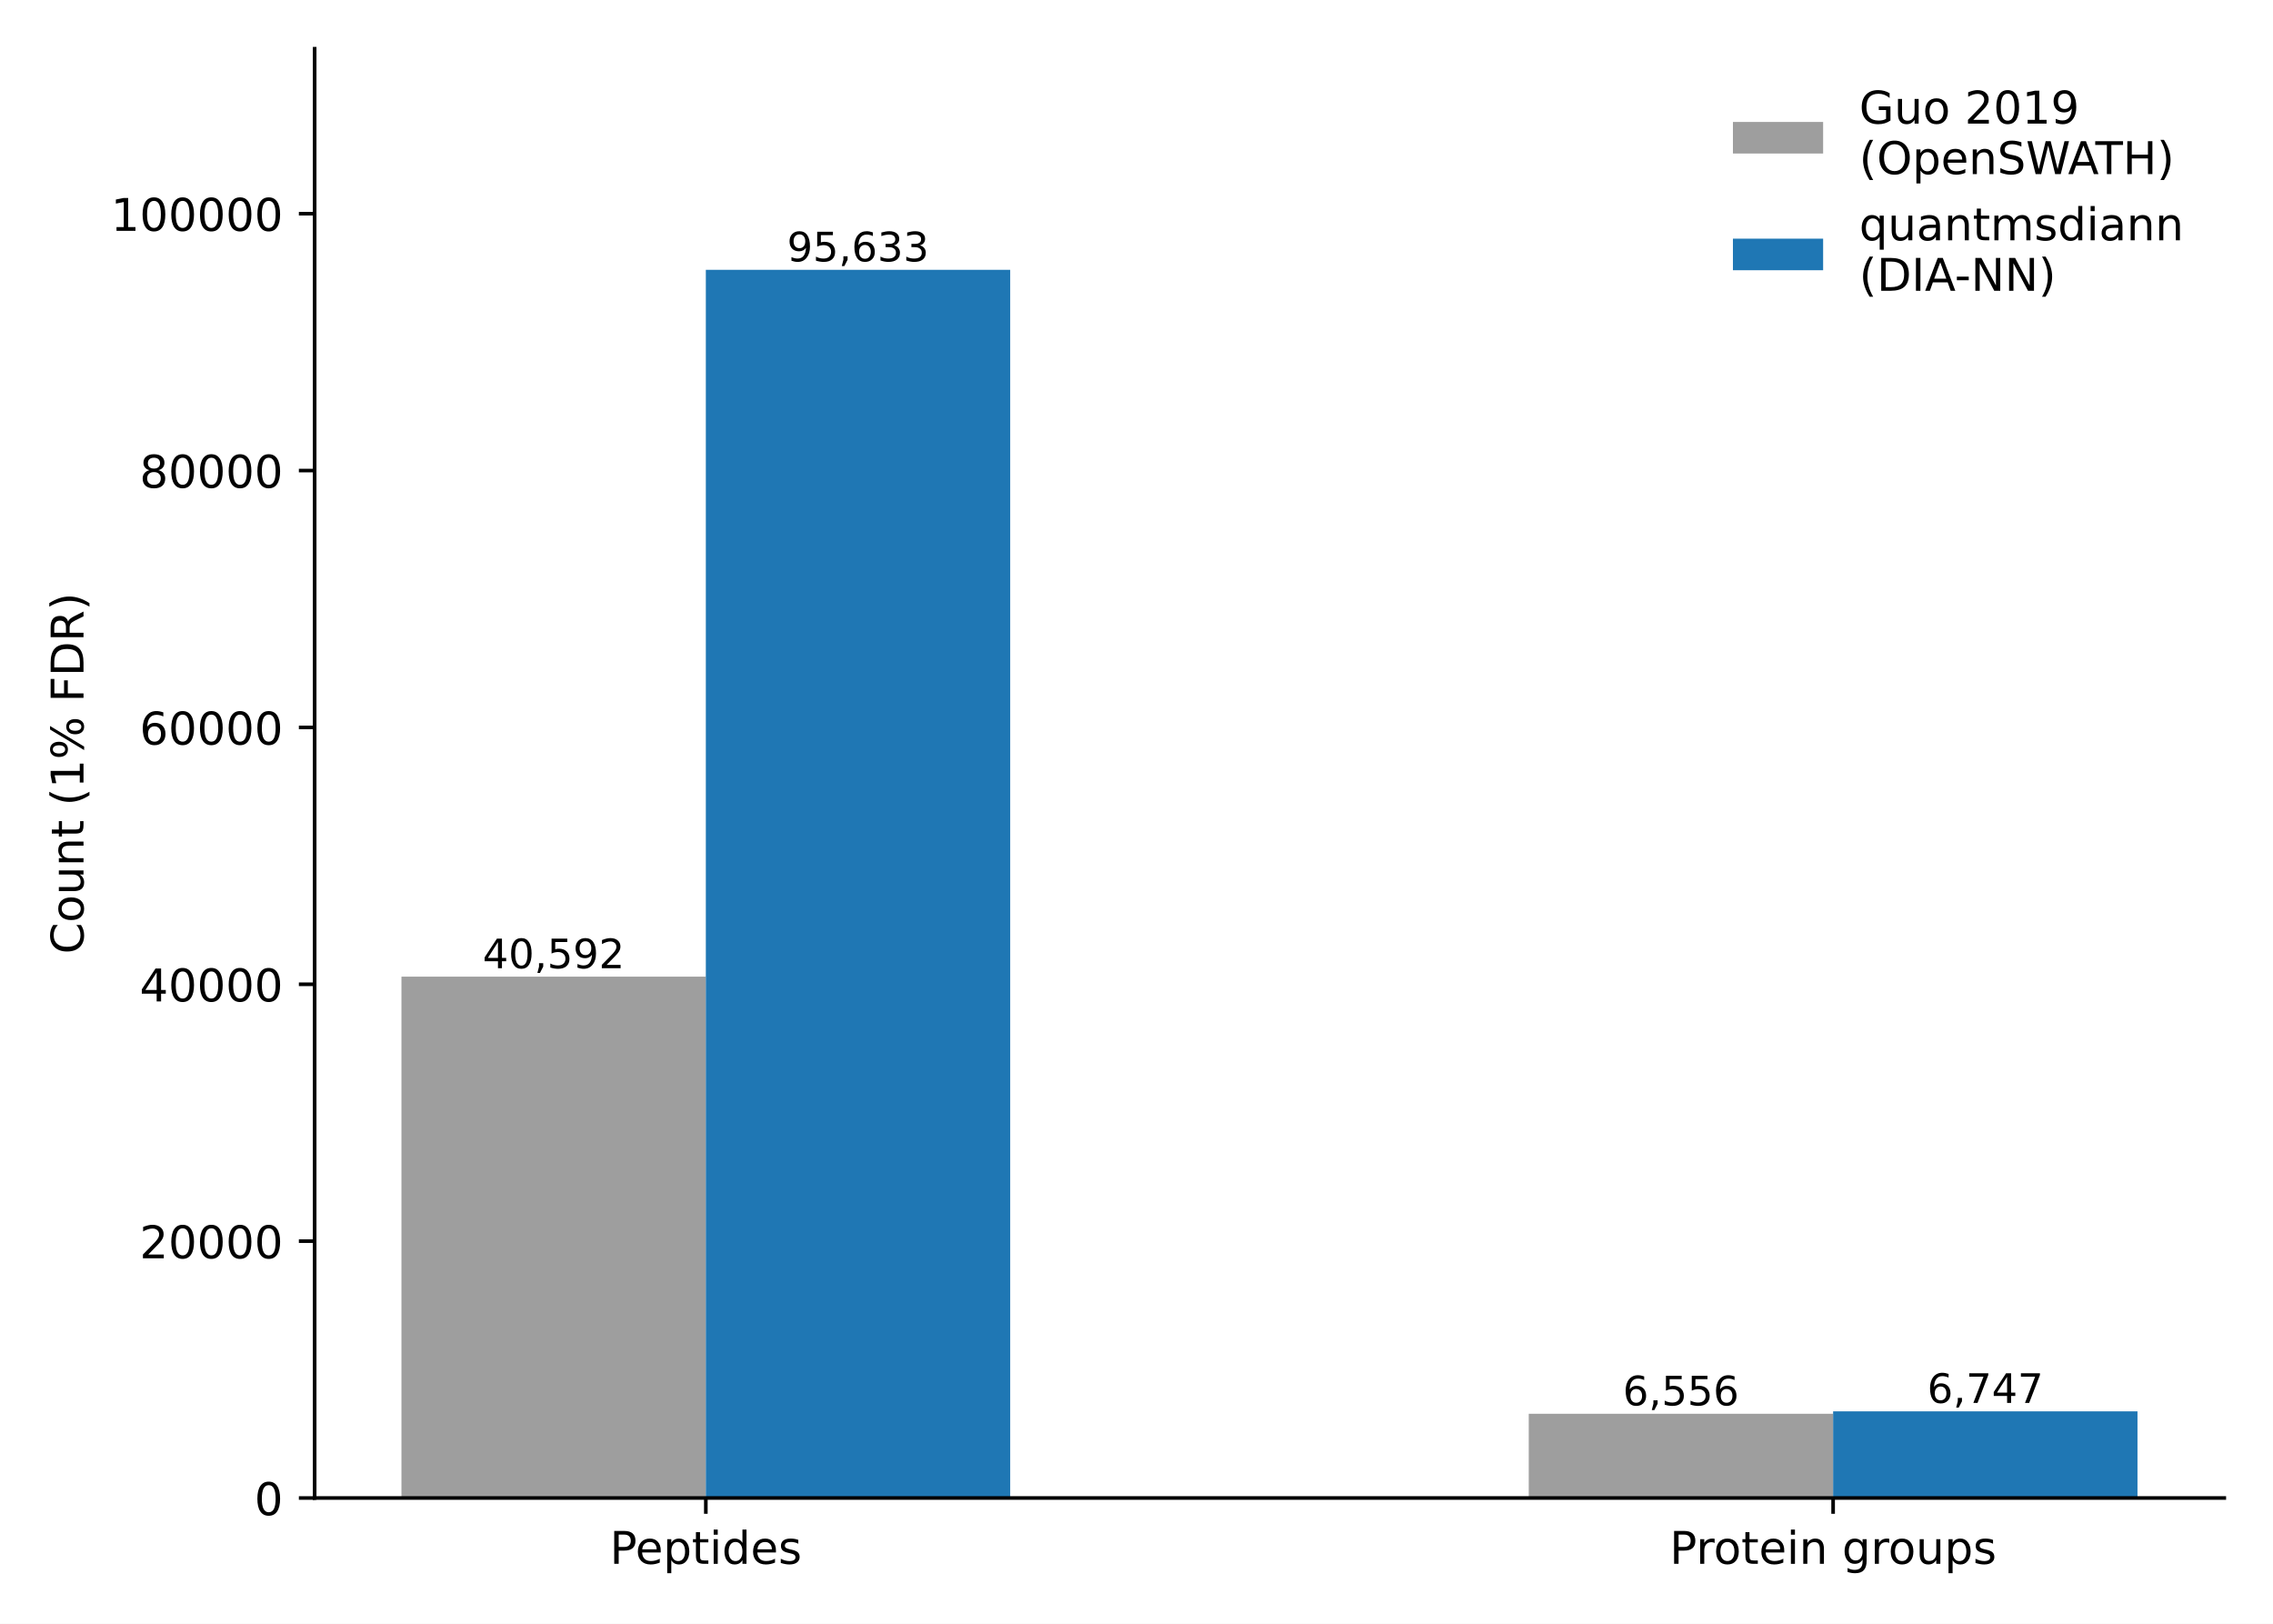
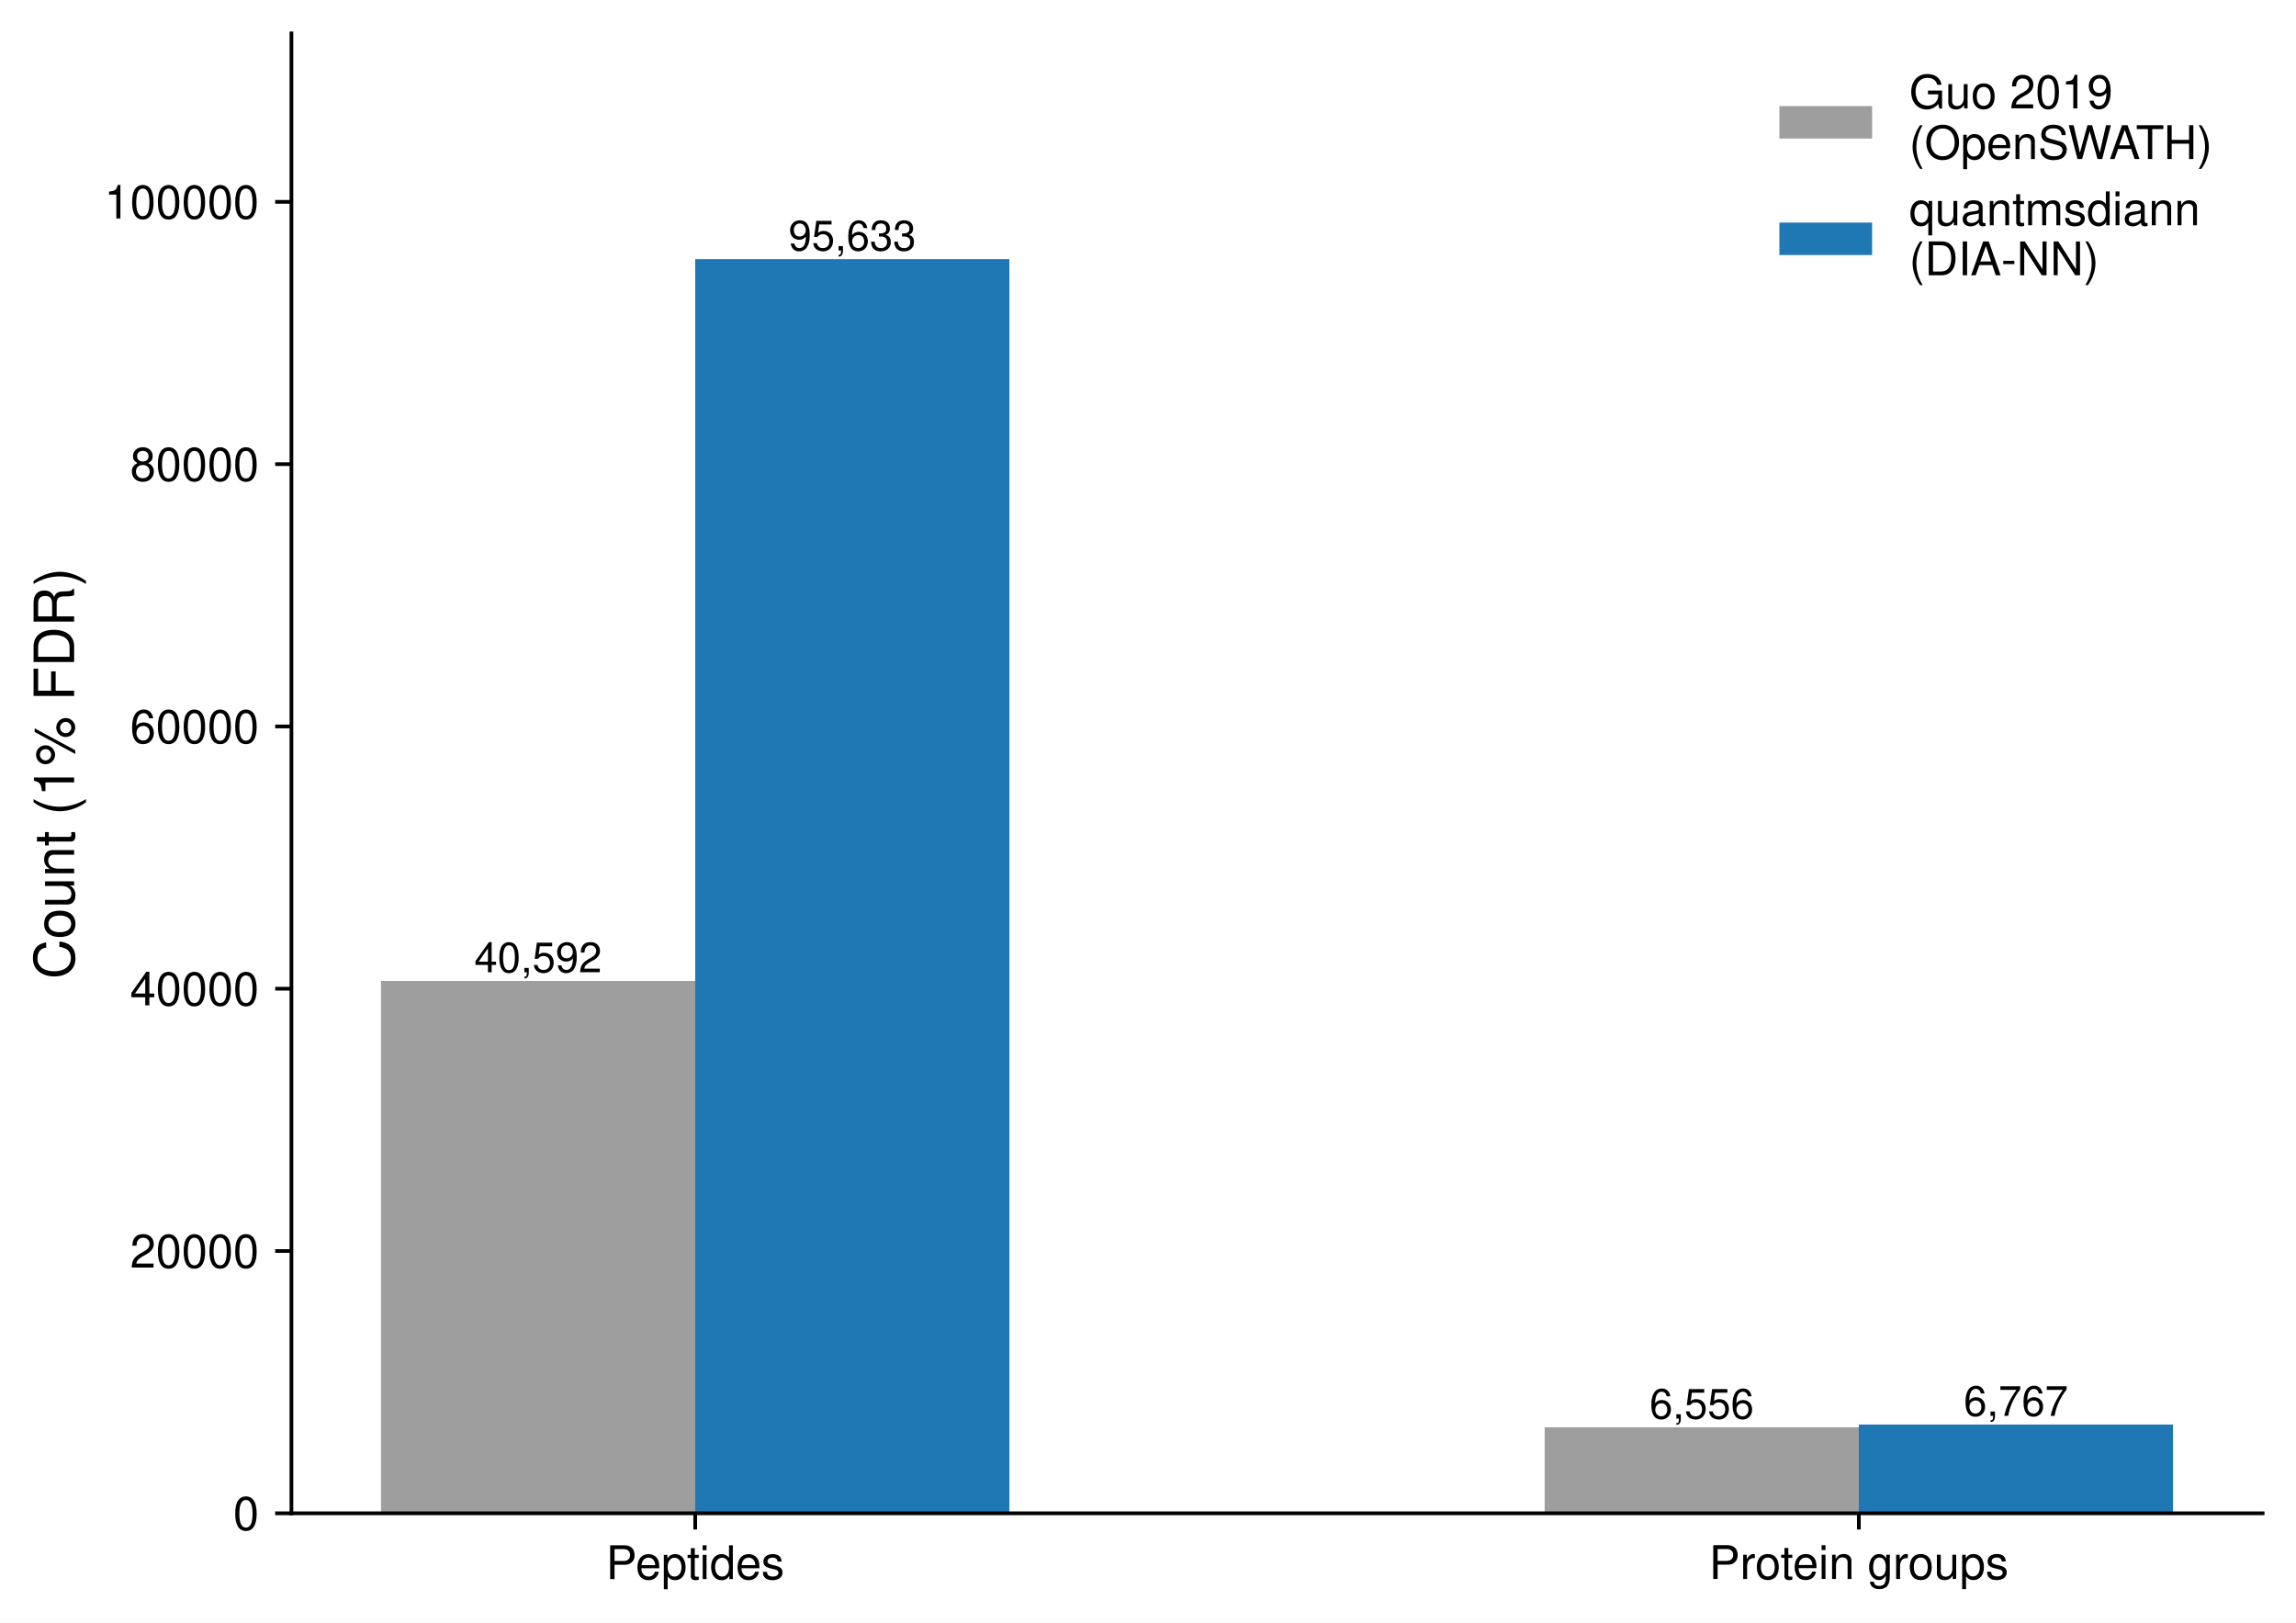
- <svg xmlns="http://www.w3.org/2000/svg" xmlns:xlink="http://www.w3.org/1999/xlink" width="504pt" height="360pt" viewBox="0 0 504 360" version="1.1">
+ <svg xmlns="http://www.w3.org/2000/svg" xmlns:xlink="http://www.w3.org/1999/xlink" width="495.219pt" height="349.946pt" viewBox="0 0 495.219 349.946" version="1.1">
  <defs>
    <style type="text/css">*{stroke-linejoin: round; stroke-linecap: butt}</style>
  </defs>
  <g id="figure_1">
    <g id="patch_1">
-       <path d="M 0 360  L 504 360  L 504 0  L 0 0  z " style="fill: #ffffff" />
+       <path d="M 0 349.946  L 495.219 349.946  L 495.219 0  L 0 0  z " style="fill: #ffffff" />
    </g>
    <g id="axes_1">
      <g id="patch_2">
-         <path d="M 69.77 332.12  L 493.2 332.12  L 493.2 10.8  L 69.77 10.8  z " style="fill: #ffffff" />
+         <path d="M 62.857 326.36  L 488.019 326.36  L 488.019 7.2  L 62.857 7.2  z " style="fill: #ffffff" />
      </g>
      <g id="patch_3">
-         <path d="M 89.017 332.12  L 156.506 332.12  L 156.506 216.538  L 89.017 216.538  z " clip-path="url(#p6dcc4aebe8)" style="fill: #9e9e9e" />
+         <path d="M 82.182 326.36  L 149.947 326.36  L 149.947 211.555  L 82.182 211.555  z " clip-path="url(#p13d4c2158e)" style="fill: #9e9e9e" />
      </g>
      <g id="patch_4">
-         <path d="M 338.975 332.12  L 406.464 332.12  L 406.464 313.452  L 338.975 313.452  z " clip-path="url(#p6dcc4aebe8)" style="fill: #9e9e9e" />
+         <path d="M 333.164 326.36  L 400.929 326.36  L 400.929 307.818  L 333.164 307.818  z " clip-path="url(#p13d4c2158e)" style="fill: #9e9e9e" />
      </g>
      <g id="patch_5">
-         <path d="M 156.506 332.12  L 223.995 332.12  L 223.995 59.815  L 156.506 59.815  z " clip-path="url(#p6dcc4aebe8)" style="fill: #1f77b4" />
+         <path d="M 149.947 326.36  L 217.712 326.36  L 217.712 55.885  L 149.947 55.885  z " clip-path="url(#p13d4c2158e)" style="fill: #1f77b4" />
      </g>
      <g id="patch_6">
-         <path d="M 406.464 332.12  L 473.953 332.12  L 473.953 312.909  L 406.464 312.909  z " clip-path="url(#p6dcc4aebe8)" style="fill: #1f77b4" />
+         <path d="M 400.929 326.36  L 468.694 326.36  L 468.694 307.221  L 400.929 307.221  z " clip-path="url(#p13d4c2158e)" style="fill: #1f77b4" />
      </g>
      <g id="matplotlib.axis_1">
        <g id="xtick_1">
          <g id="line2d_1">
            <defs>
-               <path id="m7dbf2348de" d="M 0 0  L 0 3.5  " style="stroke: #000000; stroke-width: 0.8" />
+               <path id="m3f90a57fc1" d="M 0 0  L 0 3.5  " style="stroke: #000000; stroke-width: 0.8" />
            </defs>
            <g>
-               <use xlink:href="#m7dbf2348de" x="156.506" y="332.12" style="stroke: #000000; stroke-width: 0.8" />
+               <use xlink:href="#m3f90a57fc1" x="149.947" y="326.36" style="stroke: #000000; stroke-width: 0.8" />
            </g>
          </g>
          <g id="text_1">
-             <g transform="translate(135.2166 346.7184) scale(0.1 -0.1)">
-               <defs>
-                 <path id="DejaVuSans-50" d="M 1259 4147  L 1259 2394  L 2053 2394  Q 2494 2394 2734 2622  Q 2975 2850 2975 3272  Q 2975 3691 2734 3919  Q 2494 4147 2053 4147  L 1259 4147  z M 628 4666  L 2053 4666  Q 2838 4666 3239 4311  Q 3641 3956 3641 3272  Q 3641 2581 3239 2228  Q 2838 1875 2053 1875  L 1259 1875  L 1259 0  L 628 0  L 628 4666  z " transform="scale(0.015625)" />
-                 <path id="DejaVuSans-65" d="M 3597 1894  L 3597 1613  L 953 1613  Q 991 1019 1311 708  Q 1631 397 2203 397  Q 2534 397 2845 478  Q 3156 559 3463 722  L 3463 178  Q 3153 47 2828 -22  Q 2503 -91 2169 -91  Q 1331 -91 842 396  Q 353 884 353 1716  Q 353 2575 817 3079  Q 1281 3584 2069 3584  Q 2775 3584 3186 3129  Q 3597 2675 3597 1894  z M 3022 2063  Q 3016 2534 2758 2815  Q 2500 3097 2075 3097  Q 1594 3097 1305 2825  Q 1016 2553 972 2059  L 3022 2063  z " transform="scale(0.015625)" />
-                 <path id="DejaVuSans-70" d="M 1159 525  L 1159 -1331  L 581 -1331  L 581 3500  L 1159 3500  L 1159 2969  Q 1341 3281 1617 3432  Q 1894 3584 2278 3584  Q 2916 3584 3314 3078  Q 3713 2572 3713 1747  Q 3713 922 3314 415  Q 2916 -91 2278 -91  Q 1894 -91 1617 61  Q 1341 213 1159 525  z M 3116 1747  Q 3116 2381 2855 2742  Q 2594 3103 2138 3103  Q 1681 3103 1420 2742  Q 1159 2381 1159 1747  Q 1159 1113 1420 752  Q 1681 391 2138 391  Q 2594 391 2855 752  Q 3116 1113 3116 1747  z " transform="scale(0.015625)" />
-                 <path id="DejaVuSans-74" d="M 1172 4494  L 1172 3500  L 2356 3500  L 2356 3053  L 1172 3053  L 1172 1153  Q 1172 725 1289 603  Q 1406 481 1766 481  L 2356 481  L 2356 0  L 1766 0  Q 1100 0 847 248  Q 594 497 594 1153  L 594 3053  L 172 3053  L 172 3500  L 594 3500  L 594 4494  L 1172 4494  z " transform="scale(0.015625)" />
-                 <path id="DejaVuSans-69" d="M 603 3500  L 1178 3500  L 1178 0  L 603 0  L 603 3500  z M 603 4863  L 1178 4863  L 1178 4134  L 603 4134  L 603 4863  z " transform="scale(0.015625)" />
-                 <path id="DejaVuSans-64" d="M 2906 2969  L 2906 4863  L 3481 4863  L 3481 0  L 2906 0  L 2906 525  Q 2725 213 2448 61  Q 2172 -91 1784 -91  Q 1150 -91 751 415  Q 353 922 353 1747  Q 353 2572 751 3078  Q 1150 3584 1784 3584  Q 2172 3584 2448 3432  Q 2725 3281 2906 2969  z M 947 1747  Q 947 1113 1208 752  Q 1469 391 1925 391  Q 2381 391 2643 752  Q 2906 1113 2906 1747  Q 2906 2381 2643 2742  Q 2381 3103 1925 3103  Q 1469 3103 1208 2742  Q 947 2381 947 1747  z " transform="scale(0.015625)" />
-                 <path id="DejaVuSans-73" d="M 2834 3397  L 2834 2853  Q 2591 2978 2328 3040  Q 2066 3103 1784 3103  Q 1356 3103 1142 2972  Q 928 2841 928 2578  Q 928 2378 1081 2264  Q 1234 2150 1697 2047  L 1894 2003  Q 2506 1872 2764 1633  Q 3022 1394 3022 966  Q 3022 478 2636 193  Q 2250 -91 1575 -91  Q 1294 -91 989 -36  Q 684 19 347 128  L 347 722  Q 666 556 975 473  Q 1284 391 1588 391  Q 1994 391 2212 530  Q 2431 669 2431 922  Q 2431 1156 2273 1281  Q 2116 1406 1581 1522  L 1381 1569  Q 847 1681 609 1914  Q 372 2147 372 2553  Q 372 3047 722 3315  Q 1072 3584 1716 3584  Q 2034 3584 2315 3537  Q 2597 3491 2834 3397  z " transform="scale(0.015625)" />
-               </defs>
-               <use xlink:href="#DejaVuSans-50" />
-               <use xlink:href="#DejaVuSans-65" transform="translate(56.67773 0)" />
-               <use xlink:href="#DejaVuSans-70" transform="translate(118.2012 0)" />
-               <use xlink:href="#DejaVuSans-74" transform="translate(181.6777 0)" />
-               <use xlink:href="#DejaVuSans-69" transform="translate(220.8867 0)" />
-               <use xlink:href="#DejaVuSans-64" transform="translate(248.6699 0)" />
-               <use xlink:href="#DejaVuSans-65" transform="translate(312.1465 0)" />
-               <use xlink:href="#DejaVuSans-73" transform="translate(373.6699 0)" />
-             </g>
+             <text style="font-size: 10px; font-family: 'Helvetica', 'Arial', 'DejaVu Sans', sans-serif; text-anchor: middle" x="149.947" y="340.557" transform="rotate(-0 149.9474 340.5569)">Peptides</text>
          </g>
        </g>
        <g id="xtick_2">
          <g id="line2d_2">
            <g>
-               <use xlink:href="#m7dbf2348de" x="406.464" y="332.12" style="stroke: #000000; stroke-width: 0.8" />
+               <use xlink:href="#m3f90a57fc1" x="400.929" y="326.36" style="stroke: #000000; stroke-width: 0.8" />
            </g>
          </g>
          <g id="text_2">
-             <g transform="translate(370.2268 346.7184) scale(0.1 -0.1)">
-               <defs>
-                 <path id="DejaVuSans-72" d="M 2631 2963  Q 2534 3019 2420 3045  Q 2306 3072 2169 3072  Q 1681 3072 1420 2755  Q 1159 2438 1159 1844  L 1159 0  L 581 0  L 581 3500  L 1159 3500  L 1159 2956  Q 1341 3275 1631 3429  Q 1922 3584 2338 3584  Q 2397 3584 2469 3576  Q 2541 3569 2628 3553  L 2631 2963  z " transform="scale(0.015625)" />
-                 <path id="DejaVuSans-6f" d="M 1959 3097  Q 1497 3097 1228 2736  Q 959 2375 959 1747  Q 959 1119 1226 758  Q 1494 397 1959 397  Q 2419 397 2687 759  Q 2956 1122 2956 1747  Q 2956 2369 2687 2733  Q 2419 3097 1959 3097  z M 1959 3584  Q 2709 3584 3137 3096  Q 3566 2609 3566 1747  Q 3566 888 3137 398  Q 2709 -91 1959 -91  Q 1206 -91 779 398  Q 353 888 353 1747  Q 353 2609 779 3096  Q 1206 3584 1959 3584  z " transform="scale(0.015625)" />
-                 <path id="DejaVuSans-6e" d="M 3513 2113  L 3513 0  L 2938 0  L 2938 2094  Q 2938 2591 2744 2837  Q 2550 3084 2163 3084  Q 1697 3084 1428 2787  Q 1159 2491 1159 1978  L 1159 0  L 581 0  L 581 3500  L 1159 3500  L 1159 2956  Q 1366 3272 1645 3428  Q 1925 3584 2291 3584  Q 2894 3584 3203 3211  Q 3513 2838 3513 2113  z " transform="scale(0.015625)" />
-                 <path id="DejaVuSans-20" transform="scale(0.015625)" />
-                 <path id="DejaVuSans-67" d="M 2906 1791  Q 2906 2416 2648 2759  Q 2391 3103 1925 3103  Q 1463 3103 1205 2759  Q 947 2416 947 1791  Q 947 1169 1205 825  Q 1463 481 1925 481  Q 2391 481 2648 825  Q 2906 1169 2906 1791  z M 3481 434  Q 3481 -459 3084 -895  Q 2688 -1331 1869 -1331  Q 1566 -1331 1297 -1286  Q 1028 -1241 775 -1147  L 775 -588  Q 1028 -725 1275 -790  Q 1522 -856 1778 -856  Q 2344 -856 2625 -561  Q 2906 -266 2906 331  L 2906 616  Q 2728 306 2450 153  Q 2172 0 1784 0  Q 1141 0 747 490  Q 353 981 353 1791  Q 353 2603 747 3093  Q 1141 3584 1784 3584  Q 2172 3584 2450 3431  Q 2728 3278 2906 2969  L 2906 3500  L 3481 3500  L 3481 434  z " transform="scale(0.015625)" />
-                 <path id="DejaVuSans-75" d="M 544 1381  L 544 3500  L 1119 3500  L 1119 1403  Q 1119 906 1312 657  Q 1506 409 1894 409  Q 2359 409 2629 706  Q 2900 1003 2900 1516  L 2900 3500  L 3475 3500  L 3475 0  L 2900 0  L 2900 538  Q 2691 219 2414 64  Q 2138 -91 1772 -91  Q 1169 -91 856 284  Q 544 659 544 1381  z M 1991 3584  L 1991 3584  z " transform="scale(0.015625)" />
-               </defs>
-               <use xlink:href="#DejaVuSans-50" />
-               <use xlink:href="#DejaVuSans-72" transform="translate(58.55273 0)" />
-               <use xlink:href="#DejaVuSans-6f" transform="translate(97.41602 0)" />
-               <use xlink:href="#DejaVuSans-74" transform="translate(158.5977 0)" />
-               <use xlink:href="#DejaVuSans-65" transform="translate(197.8066 0)" />
-               <use xlink:href="#DejaVuSans-69" transform="translate(259.3301 0)" />
-               <use xlink:href="#DejaVuSans-6e" transform="translate(287.1133 0)" />
-               <use xlink:href="#DejaVuSans-20" transform="translate(350.4922 0)" />
-               <use xlink:href="#DejaVuSans-67" transform="translate(382.2793 0)" />
-               <use xlink:href="#DejaVuSans-72" transform="translate(445.7559 0)" />
-               <use xlink:href="#DejaVuSans-6f" transform="translate(484.6191 0)" />
-               <use xlink:href="#DejaVuSans-75" transform="translate(545.8008 0)" />
-               <use xlink:href="#DejaVuSans-70" transform="translate(609.1797 0)" />
-               <use xlink:href="#DejaVuSans-73" transform="translate(672.6562 0)" />
-             </g>
+             <text style="font-size: 10px; font-family: 'Helvetica', 'Arial', 'DejaVu Sans', sans-serif; text-anchor: middle" x="400.929" y="340.533" transform="rotate(-0 400.9288 340.5334)">Protein groups</text>
          </g>
        </g>
      </g>
      <g id="matplotlib.axis_2">
        <g id="ytick_1">
          <g id="line2d_3">
            <defs>
-               <path id="md0c281f007" d="M 0 0  L -3.5 0  " style="stroke: #000000; stroke-width: 0.8" />
+               <path id="m7121f9b0be" d="M 0 0  L -3.5 0  " style="stroke: #000000; stroke-width: 0.8" />
            </defs>
            <g>
-               <use xlink:href="#md0c281f007" x="69.77" y="332.12" style="stroke: #000000; stroke-width: 0.8" />
+               <use xlink:href="#m7121f9b0be" x="62.857" y="326.36" style="stroke: #000000; stroke-width: 0.8" />
            </g>
          </g>
          <g id="text_3">
-             <g transform="translate(56.4075 335.9192) scale(0.1 -0.1)">
-               <defs>
-                 <path id="DejaVuSans-30" d="M 2034 4250  Q 1547 4250 1301 3770  Q 1056 3291 1056 2328  Q 1056 1369 1301 889  Q 1547 409 2034 409  Q 2525 409 2770 889  Q 3016 1369 3016 2328  Q 3016 3291 2770 3770  Q 2525 4250 2034 4250  z M 2034 4750  Q 2819 4750 3233 4129  Q 3647 3509 3647 2328  Q 3647 1150 3233 529  Q 2819 -91 2034 -91  Q 1250 -91 836 529  Q 422 1150 422 2328  Q 422 3509 836 4129  Q 1250 4750 2034 4750  z " transform="scale(0.015625)" />
-               </defs>
-               <use xlink:href="#DejaVuSans-30" />
-             </g>
+             <text style="font-size: 10px; font-family: 'Helvetica', 'Arial', 'DejaVu Sans', sans-serif; text-anchor: end" x="55.857" y="329.947" transform="rotate(-0 55.85688 329.9467)">0</text>
          </g>
        </g>
        <g id="ytick_2">
          <g id="line2d_4">
            <g>
-               <use xlink:href="#md0c281f007" x="69.77" y="275.172" style="stroke: #000000; stroke-width: 0.8" />
+               <use xlink:href="#m7121f9b0be" x="62.857" y="269.795" style="stroke: #000000; stroke-width: 0.8" />
            </g>
          </g>
          <g id="text_4">
-             <g transform="translate(30.9575 278.9713) scale(0.1 -0.1)">
-               <defs>
-                 <path id="DejaVuSans-32" d="M 1228 531  L 3431 531  L 3431 0  L 469 0  L 469 531  Q 828 903 1448 1529  Q 2069 2156 2228 2338  Q 2531 2678 2651 2914  Q 2772 3150 2772 3378  Q 2772 3750 2511 3984  Q 2250 4219 1831 4219  Q 1534 4219 1204 4116  Q 875 4013 500 3803  L 500 4441  Q 881 4594 1212 4672  Q 1544 4750 1819 4750  Q 2544 4750 2975 4387  Q 3406 4025 3406 3419  Q 3406 3131 3298 2873  Q 3191 2616 2906 2266  Q 2828 2175 2409 1742  Q 1991 1309 1228 531  z " transform="scale(0.015625)" />
-               </defs>
-               <use xlink:href="#DejaVuSans-32" />
-               <use xlink:href="#DejaVuSans-30" transform="translate(63.62305 0)" />
-               <use xlink:href="#DejaVuSans-30" transform="translate(127.2461 0)" />
-               <use xlink:href="#DejaVuSans-30" transform="translate(190.8691 0)" />
-               <use xlink:href="#DejaVuSans-30" transform="translate(254.4922 0)" />
-             </g>
+             <text style="font-size: 10px; font-family: 'Helvetica', 'Arial', 'DejaVu Sans', sans-serif; text-anchor: end" x="55.857" y="273.382" transform="rotate(-0 55.85688 273.3816)">20000</text>
          </g>
        </g>
        <g id="ytick_3">
          <g id="line2d_5">
            <g>
-               <use xlink:href="#md0c281f007" x="69.77" y="218.224" style="stroke: #000000; stroke-width: 0.8" />
+               <use xlink:href="#m7121f9b0be" x="62.857" y="213.23" style="stroke: #000000; stroke-width: 0.8" />
            </g>
          </g>
          <g id="text_5">
-             <g transform="translate(30.9575 222.0234) scale(0.1 -0.1)">
-               <defs>
-                 <path id="DejaVuSans-34" d="M 2419 4116  L 825 1625  L 2419 1625  L 2419 4116  z M 2253 4666  L 3047 4666  L 3047 1625  L 3713 1625  L 3713 1100  L 3047 1100  L 3047 0  L 2419 0  L 2419 1100  L 313 1100  L 313 1709  L 2253 4666  z " transform="scale(0.015625)" />
-               </defs>
-               <use xlink:href="#DejaVuSans-34" />
-               <use xlink:href="#DejaVuSans-30" transform="translate(63.62305 0)" />
-               <use xlink:href="#DejaVuSans-30" transform="translate(127.2461 0)" />
-               <use xlink:href="#DejaVuSans-30" transform="translate(190.8691 0)" />
-               <use xlink:href="#DejaVuSans-30" transform="translate(254.4922 0)" />
-             </g>
+             <text style="font-size: 10px; font-family: 'Helvetica', 'Arial', 'DejaVu Sans', sans-serif; text-anchor: end" x="55.857" y="216.816" transform="rotate(-0 55.85688 216.8165)">40000</text>
          </g>
        </g>
        <g id="ytick_4">
          <g id="line2d_6">
            <g>
-               <use xlink:href="#md0c281f007" x="69.77" y="161.276" style="stroke: #000000; stroke-width: 0.8" />
+               <use xlink:href="#m7121f9b0be" x="62.857" y="156.665" style="stroke: #000000; stroke-width: 0.8" />
            </g>
          </g>
          <g id="text_6">
-             <g transform="translate(30.9575 165.0754) scale(0.1 -0.1)">
-               <defs>
-                 <path id="DejaVuSans-36" d="M 2113 2584  Q 1688 2584 1439 2293  Q 1191 2003 1191 1497  Q 1191 994 1439 701  Q 1688 409 2113 409  Q 2538 409 2786 701  Q 3034 994 3034 1497  Q 3034 2003 2786 2293  Q 2538 2584 2113 2584  z M 3366 4563  L 3366 3988  Q 3128 4100 2886 4159  Q 2644 4219 2406 4219  Q 1781 4219 1451 3797  Q 1122 3375 1075 2522  Q 1259 2794 1537 2939  Q 1816 3084 2150 3084  Q 2853 3084 3261 2657  Q 3669 2231 3669 1497  Q 3669 778 3244 343  Q 2819 -91 2113 -91  Q 1303 -91 875 529  Q 447 1150 447 2328  Q 447 3434 972 4092  Q 1497 4750 2381 4750  Q 2619 4750 2861 4703  Q 3103 4656 3366 4563  z " transform="scale(0.015625)" />
-               </defs>
-               <use xlink:href="#DejaVuSans-36" />
-               <use xlink:href="#DejaVuSans-30" transform="translate(63.62305 0)" />
-               <use xlink:href="#DejaVuSans-30" transform="translate(127.2461 0)" />
-               <use xlink:href="#DejaVuSans-30" transform="translate(190.8691 0)" />
-               <use xlink:href="#DejaVuSans-30" transform="translate(254.4922 0)" />
-             </g>
+             <text style="font-size: 10px; font-family: 'Helvetica', 'Arial', 'DejaVu Sans', sans-serif; text-anchor: end" x="55.857" y="160.251" transform="rotate(-0 55.85688 160.2514)">60000</text>
          </g>
        </g>
        <g id="ytick_5">
          <g id="line2d_7">
            <g>
-               <use xlink:href="#md0c281f007" x="69.77" y="104.328" style="stroke: #000000; stroke-width: 0.8" />
+               <use xlink:href="#m7121f9b0be" x="62.857" y="100.1" style="stroke: #000000; stroke-width: 0.8" />
            </g>
          </g>
          <g id="text_7">
-             <g transform="translate(30.9575 108.1275) scale(0.1 -0.1)">
-               <defs>
-                 <path id="DejaVuSans-38" d="M 2034 2216  Q 1584 2216 1326 1975  Q 1069 1734 1069 1313  Q 1069 891 1326 650  Q 1584 409 2034 409  Q 2484 409 2743 651  Q 3003 894 3003 1313  Q 3003 1734 2745 1975  Q 2488 2216 2034 2216  z M 1403 2484  Q 997 2584 770 2862  Q 544 3141 544 3541  Q 544 4100 942 4425  Q 1341 4750 2034 4750  Q 2731 4750 3128 4425  Q 3525 4100 3525 3541  Q 3525 3141 3298 2862  Q 3072 2584 2669 2484  Q 3125 2378 3379 2068  Q 3634 1759 3634 1313  Q 3634 634 3220 271  Q 2806 -91 2034 -91  Q 1263 -91 848 271  Q 434 634 434 1313  Q 434 1759 690 2068  Q 947 2378 1403 2484  z M 1172 3481  Q 1172 3119 1398 2916  Q 1625 2713 2034 2713  Q 2441 2713 2670 2916  Q 2900 3119 2900 3481  Q 2900 3844 2670 4047  Q 2441 4250 2034 4250  Q 1625 4250 1398 4047  Q 1172 3844 1172 3481  z " transform="scale(0.015625)" />
-               </defs>
-               <use xlink:href="#DejaVuSans-38" />
-               <use xlink:href="#DejaVuSans-30" transform="translate(63.62305 0)" />
-               <use xlink:href="#DejaVuSans-30" transform="translate(127.2461 0)" />
-               <use xlink:href="#DejaVuSans-30" transform="translate(190.8691 0)" />
-               <use xlink:href="#DejaVuSans-30" transform="translate(254.4922 0)" />
-             </g>
+             <text style="font-size: 10px; font-family: 'Helvetica', 'Arial', 'DejaVu Sans', sans-serif; text-anchor: end" x="55.857" y="103.686" transform="rotate(-0 55.85688 103.6863)">80000</text>
          </g>
        </g>
        <g id="ytick_6">
          <g id="line2d_8">
            <g>
-               <use xlink:href="#md0c281f007" x="69.77" y="47.38" style="stroke: #000000; stroke-width: 0.8" />
+               <use xlink:href="#m7121f9b0be" x="62.857" y="43.534" style="stroke: #000000; stroke-width: 0.8" />
            </g>
          </g>
          <g id="text_8">
-             <g transform="translate(24.595 51.17955) scale(0.1 -0.1)">
-               <defs>
-                 <path id="DejaVuSans-31" d="M 794 531  L 1825 531  L 1825 4091  L 703 3866  L 703 4441  L 1819 4666  L 2450 4666  L 2450 531  L 3481 531  L 3481 0  L 794 0  L 794 531  z " transform="scale(0.015625)" />
-               </defs>
-               <use xlink:href="#DejaVuSans-31" />
-               <use xlink:href="#DejaVuSans-30" transform="translate(63.62305 0)" />
-               <use xlink:href="#DejaVuSans-30" transform="translate(127.2461 0)" />
-               <use xlink:href="#DejaVuSans-30" transform="translate(190.8691 0)" />
-               <use xlink:href="#DejaVuSans-30" transform="translate(254.4922 0)" />
-               <use xlink:href="#DejaVuSans-30" transform="translate(318.1152 0)" />
-             </g>
+             <text style="font-size: 10px; font-family: 'Helvetica', 'Arial', 'DejaVu Sans', sans-serif; text-anchor: end" x="55.857" y="47.121" transform="rotate(-0 55.85688 47.12115)">100000</text>
          </g>
        </g>
        <g id="text_9">
-           <g transform="translate(18.51531 211.5202) rotate(-90) scale(0.1 -0.1)">
-             <defs>
-               <path id="DejaVuSans-43" d="M 4122 4306  L 4122 3641  Q 3803 3938 3442 4084  Q 3081 4231 2675 4231  Q 1875 4231 1450 3742  Q 1025 3253 1025 2328  Q 1025 1406 1450 917  Q 1875 428 2675 428  Q 3081 428 3442 575  Q 3803 722 4122 1019  L 4122 359  Q 3791 134 3420 21  Q 3050 -91 2638 -91  Q 1578 -91 968 557  Q 359 1206 359 2328  Q 359 3453 968 4101  Q 1578 4750 2638 4750  Q 3056 4750 3426 4639  Q 3797 4528 4122 4306  z " transform="scale(0.015625)" />
-               <path id="DejaVuSans-28" d="M 1984 4856  Q 1566 4138 1362 3434  Q 1159 2731 1159 2009  Q 1159 1288 1364 580  Q 1569 -128 1984 -844  L 1484 -844  Q 1016 -109 783 600  Q 550 1309 550 2009  Q 550 2706 781 3412  Q 1013 4119 1484 4856  L 1984 4856  z " transform="scale(0.015625)" />
-               <path id="DejaVuSans-25" d="M 4653 2053  Q 4381 2053 4226 1822  Q 4072 1591 4072 1178  Q 4072 772 4226 539  Q 4381 306 4653 306  Q 4919 306 5073 539  Q 5228 772 5228 1178  Q 5228 1588 5073 1820  Q 4919 2053 4653 2053  z M 4653 2450  Q 5147 2450 5437 2106  Q 5728 1763 5728 1178  Q 5728 594 5436 251  Q 5144 -91 4653 -91  Q 4153 -91 3862 251  Q 3572 594 3572 1178  Q 3572 1766 3864 2108  Q 4156 2450 4653 2450  z M 1428 4353  Q 1159 4353 1004 4120  Q 850 3888 850 3481  Q 850 3069 1003 2837  Q 1156 2606 1428 2606  Q 1700 2606 1854 2837  Q 2009 3069 2009 3481  Q 2009 3884 1853 4118  Q 1697 4353 1428 4353  z M 4250 4750  L 4750 4750  L 1831 -91  L 1331 -91  L 4250 4750  z M 1428 4750  Q 1922 4750 2215 4408  Q 2509 4066 2509 3481  Q 2509 2891 2217 2550  Q 1925 2209 1428 2209  Q 931 2209 642 2551  Q 353 2894 353 3481  Q 353 4063 643 4406  Q 934 4750 1428 4750  z " transform="scale(0.015625)" />
-               <path id="DejaVuSans-46" d="M 628 4666  L 3309 4666  L 3309 4134  L 1259 4134  L 1259 2759  L 3109 2759  L 3109 2228  L 1259 2228  L 1259 0  L 628 0  L 628 4666  z " transform="scale(0.015625)" />
-               <path id="DejaVuSans-44" d="M 1259 4147  L 1259 519  L 2022 519  Q 2988 519 3436 956  Q 3884 1394 3884 2338  Q 3884 3275 3436 3711  Q 2988 4147 2022 4147  L 1259 4147  z M 628 4666  L 1925 4666  Q 3281 4666 3915 4102  Q 4550 3538 4550 2338  Q 4550 1131 3912 565  Q 3275 0 1925 0  L 628 0  L 628 4666  z " transform="scale(0.015625)" />
-               <path id="DejaVuSans-52" d="M 2841 2188  Q 3044 2119 3236 1894  Q 3428 1669 3622 1275  L 4263 0  L 3584 0  L 2988 1197  Q 2756 1666 2539 1819  Q 2322 1972 1947 1972  L 1259 1972  L 1259 0  L 628 0  L 628 4666  L 2053 4666  Q 2853 4666 3247 4331  Q 3641 3997 3641 3322  Q 3641 2881 3436 2590  Q 3231 2300 2841 2188  z M 1259 4147  L 1259 2491  L 2053 2491  Q 2509 2491 2742 2702  Q 2975 2913 2975 3322  Q 2975 3731 2742 3939  Q 2509 4147 2053 4147  L 1259 4147  z " transform="scale(0.015625)" />
-               <path id="DejaVuSans-29" d="M 513 4856  L 1013 4856  Q 1481 4119 1714 3412  Q 1947 2706 1947 2009  Q 1947 1309 1714 600  Q 1481 -109 1013 -844  L 513 -844  Q 928 -128 1133 580  Q 1338 1288 1338 2009  Q 1338 2731 1133 3434  Q 928 4138 513 4856  z " transform="scale(0.015625)" />
-             </defs>
-             <use xlink:href="#DejaVuSans-43" />
-             <use xlink:href="#DejaVuSans-6f" transform="translate(69.82422 0)" />
-             <use xlink:href="#DejaVuSans-75" transform="translate(131.0059 0)" />
-             <use xlink:href="#DejaVuSans-6e" transform="translate(194.3848 0)" />
-             <use xlink:href="#DejaVuSans-74" transform="translate(257.7637 0)" />
-             <use xlink:href="#DejaVuSans-20" transform="translate(296.9727 0)" />
-             <use xlink:href="#DejaVuSans-28" transform="translate(328.7598 0)" />
-             <use xlink:href="#DejaVuSans-31" transform="translate(367.7734 0)" />
-             <use xlink:href="#DejaVuSans-25" transform="translate(431.3965 0)" />
-             <use xlink:href="#DejaVuSans-20" transform="translate(526.416 0)" />
-             <use xlink:href="#DejaVuSans-46" transform="translate(558.2031 0)" />
-             <use xlink:href="#DejaVuSans-44" transform="translate(615.7227 0)" />
-             <use xlink:href="#DejaVuSans-52" transform="translate(692.7246 0)" />
-             <use xlink:href="#DejaVuSans-29" transform="translate(762.207 0)" />
-           </g>
+           <text style="font-size: 12px; font-family: 'Helvetica', 'Arial', 'DejaVu Sans', sans-serif; text-anchor: middle" x="15.99" y="166.78" transform="rotate(-90 15.99 166.78)">Count (1% FDR)</text>
        </g>
      </g>
      <g id="patch_7">
-         <path d="M 69.77 332.12  L 69.77 10.8  " style="fill: none; stroke: #000000; stroke-width: 0.8; stroke-linejoin: miter; stroke-linecap: square" />
+         <path d="M 62.857 326.36  L 62.857 7.2  " style="fill: none; stroke: #000000; stroke-width: 0.8; stroke-linejoin: miter; stroke-linecap: square" />
      </g>
      <g id="patch_8">
-         <path d="M 69.77 332.12  L 493.2 332.12  " style="fill: none; stroke: #000000; stroke-width: 0.8; stroke-linejoin: miter; stroke-linecap: square" />
+         <path d="M 62.857 326.36  L 488.019 326.36  " style="fill: none; stroke: #000000; stroke-width: 0.8; stroke-linejoin: miter; stroke-linecap: square" />
      </g>
      <g id="text_10">
-         <g transform="translate(107.0155 214.6668) scale(0.09 -0.09)">
-           <defs>
-             <path id="DejaVuSans-2c" d="M 750 794  L 1409 794  L 1409 256  L 897 -744  L 494 -744  L 750 256  L 750 794  z " transform="scale(0.015625)" />
-             <path id="DejaVuSans-35" d="M 691 4666  L 3169 4666  L 3169 4134  L 1269 4134  L 1269 2991  Q 1406 3038 1543 3061  Q 1681 3084 1819 3084  Q 2600 3084 3056 2656  Q 3513 2228 3513 1497  Q 3513 744 3044 326  Q 2575 -91 1722 -91  Q 1428 -91 1123 -41  Q 819 9 494 109  L 494 744  Q 775 591 1075 516  Q 1375 441 1709 441  Q 2250 441 2565 725  Q 2881 1009 2881 1497  Q 2881 1984 2565 2268  Q 2250 2553 1709 2553  Q 1456 2553 1204 2497  Q 953 2441 691 2322  L 691 4666  z " transform="scale(0.015625)" />
-             <path id="DejaVuSans-39" d="M 703 97  L 703 672  Q 941 559 1184 500  Q 1428 441 1663 441  Q 2288 441 2617 861  Q 2947 1281 2994 2138  Q 2813 1869 2534 1725  Q 2256 1581 1919 1581  Q 1219 1581 811 2004  Q 403 2428 403 3163  Q 403 3881 828 4315  Q 1253 4750 1959 4750  Q 2769 4750 3195 4129  Q 3622 3509 3622 2328  Q 3622 1225 3098 567  Q 2575 -91 1691 -91  Q 1453 -91 1209 -44  Q 966 3 703 97  z M 1959 2075  Q 2384 2075 2632 2365  Q 2881 2656 2881 3163  Q 2881 3666 2632 3958  Q 2384 4250 1959 4250  Q 1534 4250 1286 3958  Q 1038 3666 1038 3163  Q 1038 2656 1286 2365  Q 1534 2075 1959 2075  z " transform="scale(0.015625)" />
-           </defs>
-           <use xlink:href="#DejaVuSans-34" />
-           <use xlink:href="#DejaVuSans-30" transform="translate(63.62305 0)" />
-           <use xlink:href="#DejaVuSans-2c" transform="translate(127.2461 0)" />
-           <use xlink:href="#DejaVuSans-35" transform="translate(159.0332 0)" />
-           <use xlink:href="#DejaVuSans-39" transform="translate(222.6562 0)" />
-           <use xlink:href="#DejaVuSans-32" transform="translate(286.2793 0)" />
-         </g>
+         <text style="font-size: 9px; font-family: 'Helvetica', 'Arial', 'DejaVu Sans', sans-serif; text-anchor: middle" x="116.065" y="209.68" transform="rotate(-0 116.0649 209.6795)">40,592</text>
      </g>
      <g id="text_11">
-         <g transform="translate(359.8373 311.5807) scale(0.09 -0.09)">
-           <use xlink:href="#DejaVuSans-36" />
-           <use xlink:href="#DejaVuSans-2c" transform="translate(63.62305 0)" />
-           <use xlink:href="#DejaVuSans-35" transform="translate(95.41016 0)" />
-           <use xlink:href="#DejaVuSans-35" transform="translate(159.0332 0)" />
-           <use xlink:href="#DejaVuSans-36" transform="translate(222.6562 0)" />
-         </g>
+         <text style="font-size: 9px; font-family: 'Helvetica', 'Arial', 'DejaVu Sans', sans-serif; text-anchor: middle" x="367.046" y="305.942" transform="rotate(-0 367.0463 305.942)">6,556</text>
      </g>
      <g id="text_12">
-         <g transform="translate(174.5043 57.9432) scale(0.09 -0.09)">
-           <defs>
-             <path id="DejaVuSans-33" d="M 2597 2516  Q 3050 2419 3304 2112  Q 3559 1806 3559 1356  Q 3559 666 3084 287  Q 2609 -91 1734 -91  Q 1441 -91 1130 -33  Q 819 25 488 141  L 488 750  Q 750 597 1062 519  Q 1375 441 1716 441  Q 2309 441 2620 675  Q 2931 909 2931 1356  Q 2931 1769 2642 2001  Q 2353 2234 1838 2234  L 1294 2234  L 1294 2753  L 1863 2753  Q 2328 2753 2575 2939  Q 2822 3125 2822 3475  Q 2822 3834 2567 4026  Q 2313 4219 1838 4219  Q 1578 4219 1281 4162  Q 984 4106 628 3988  L 628 4550  Q 988 4650 1302 4700  Q 1616 4750 1894 4750  Q 2613 4750 3031 4423  Q 3450 4097 3450 3541  Q 3450 3153 3228 2886  Q 3006 2619 2597 2516  z " transform="scale(0.015625)" />
-           </defs>
-           <use xlink:href="#DejaVuSans-39" />
-           <use xlink:href="#DejaVuSans-35" transform="translate(63.62305 0)" />
-           <use xlink:href="#DejaVuSans-2c" transform="translate(127.2461 0)" />
-           <use xlink:href="#DejaVuSans-36" transform="translate(159.0332 0)" />
-           <use xlink:href="#DejaVuSans-33" transform="translate(222.6562 0)" />
-           <use xlink:href="#DejaVuSans-33" transform="translate(286.2793 0)" />
-         </g>
+         <text style="font-size: 9px; font-family: 'Helvetica', 'Arial', 'DejaVu Sans', sans-serif; text-anchor: middle" x="183.83" y="54.009" transform="rotate(-0 183.8299 54.00949)">95,633</text>
      </g>
      <g id="text_13">
-         <g transform="translate(427.3261 311.0369) scale(0.09 -0.09)">
-           <defs>
-             <path id="DejaVuSans-37" d="M 525 4666  L 3525 4666  L 3525 4397  L 1831 0  L 1172 0  L 2766 4134  L 525 4134  L 525 4666  z " transform="scale(0.015625)" />
-           </defs>
-           <use xlink:href="#DejaVuSans-36" />
-           <use xlink:href="#DejaVuSans-2c" transform="translate(63.62305 0)" />
-           <use xlink:href="#DejaVuSans-37" transform="translate(95.41016 0)" />
-           <use xlink:href="#DejaVuSans-34" transform="translate(159.0332 0)" />
-           <use xlink:href="#DejaVuSans-37" transform="translate(222.6562 0)" />
-         </g>
+         <text style="font-size: 9px; font-family: 'Helvetica', 'Arial', 'DejaVu Sans', sans-serif; text-anchor: middle" x="434.811" y="305.345" transform="rotate(-0 434.8113 305.3453)">6,767</text>
      </g>
      <g id="legend_1">
        <g id="patch_9">
-           <path d="M 384.248 34.037  L 404.248 34.037  L 404.248 27.037  L 384.248 27.037  z " style="fill: #9e9e9e" />
+           <path d="M 383.79 29.879  L 403.79 29.879  L 403.79 22.879  L 383.79 22.879  z " style="fill: #9e9e9e" />
        </g>
        <g id="text_14">
-           <g transform="translate(412.2484 27.39844) scale(0.1 -0.1)">
-             <defs>
-               <path id="DejaVuSans-47" d="M 3809 666  L 3809 1919  L 2778 1919  L 2778 2438  L 4434 2438  L 4434 434  Q 4069 175 3628 42  Q 3188 -91 2688 -91  Q 1594 -91 976 548  Q 359 1188 359 2328  Q 359 3472 976 4111  Q 1594 4750 2688 4750  Q 3144 4750 3555 4637  Q 3966 4525 4313 4306  L 4313 3634  Q 3963 3931 3569 4081  Q 3175 4231 2741 4231  Q 1884 4231 1454 3753  Q 1025 3275 1025 2328  Q 1025 1384 1454 906  Q 1884 428 2741 428  Q 3075 428 3337 486  Q 3600 544 3809 666  z " transform="scale(0.015625)" />
-             </defs>
-             <use xlink:href="#DejaVuSans-47" />
-             <use xlink:href="#DejaVuSans-75" transform="translate(77.49023 0)" />
-             <use xlink:href="#DejaVuSans-6f" transform="translate(140.8691 0)" />
-             <use xlink:href="#DejaVuSans-20" transform="translate(202.0508 0)" />
-             <use xlink:href="#DejaVuSans-32" transform="translate(233.8379 0)" />
-             <use xlink:href="#DejaVuSans-30" transform="translate(297.4609 0)" />
-             <use xlink:href="#DejaVuSans-31" transform="translate(361.084 0)" />
-             <use xlink:href="#DejaVuSans-39" transform="translate(424.707 0)" />
-           </g>
-           <g transform="translate(412.2484 38.59625) scale(0.1 -0.1)">
-             <defs>
-               <path id="DejaVuSans-4f" d="M 2522 4238  Q 1834 4238 1429 3725  Q 1025 3213 1025 2328  Q 1025 1447 1429 934  Q 1834 422 2522 422  Q 3209 422 3611 934  Q 4013 1447 4013 2328  Q 4013 3213 3611 3725  Q 3209 4238 2522 4238  z M 2522 4750  Q 3503 4750 4090 4092  Q 4678 3434 4678 2328  Q 4678 1225 4090 567  Q 3503 -91 2522 -91  Q 1538 -91 948 565  Q 359 1222 359 2328  Q 359 3434 948 4092  Q 1538 4750 2522 4750  z " transform="scale(0.015625)" />
-               <path id="DejaVuSans-53" d="M 3425 4513  L 3425 3897  Q 3066 4069 2747 4153  Q 2428 4238 2131 4238  Q 1616 4238 1336 4038  Q 1056 3838 1056 3469  Q 1056 3159 1242 3001  Q 1428 2844 1947 2747  L 2328 2669  Q 3034 2534 3370 2195  Q 3706 1856 3706 1288  Q 3706 609 3251 259  Q 2797 -91 1919 -91  Q 1588 -91 1214 -16  Q 841 59 441 206  L 441 856  Q 825 641 1194 531  Q 1563 422 1919 422  Q 2459 422 2753 634  Q 3047 847 3047 1241  Q 3047 1584 2836 1778  Q 2625 1972 2144 2069  L 1759 2144  Q 1053 2284 737 2584  Q 422 2884 422 3419  Q 422 4038 858 4394  Q 1294 4750 2059 4750  Q 2388 4750 2728 4690  Q 3069 4631 3425 4513  z " transform="scale(0.015625)" />
-               <path id="DejaVuSans-57" d="M 213 4666  L 850 4666  L 1831 722  L 2809 4666  L 3519 4666  L 4500 722  L 5478 4666  L 6119 4666  L 4947 0  L 4153 0  L 3169 4050  L 2175 0  L 1381 0  L 213 4666  z " transform="scale(0.015625)" />
-               <path id="DejaVuSans-41" d="M 2188 4044  L 1331 1722  L 3047 1722  L 2188 4044  z M 1831 4666  L 2547 4666  L 4325 0  L 3669 0  L 3244 1197  L 1141 1197  L 716 0  L 50 0  L 1831 4666  z " transform="scale(0.015625)" />
-               <path id="DejaVuSans-54" d="M -19 4666  L 3928 4666  L 3928 4134  L 2272 4134  L 2272 0  L 1638 0  L 1638 4134  L -19 4134  L -19 4666  z " transform="scale(0.015625)" />
-               <path id="DejaVuSans-48" d="M 628 4666  L 1259 4666  L 1259 2753  L 3553 2753  L 3553 4666  L 4184 4666  L 4184 0  L 3553 0  L 3553 2222  L 1259 2222  L 1259 0  L 628 0  L 628 4666  z " transform="scale(0.015625)" />
-             </defs>
-             <use xlink:href="#DejaVuSans-28" />
-             <use xlink:href="#DejaVuSans-4f" transform="translate(39.01367 0)" />
-             <use xlink:href="#DejaVuSans-70" transform="translate(117.7246 0)" />
-             <use xlink:href="#DejaVuSans-65" transform="translate(181.2012 0)" />
-             <use xlink:href="#DejaVuSans-6e" transform="translate(242.7246 0)" />
-             <use xlink:href="#DejaVuSans-53" transform="translate(306.1035 0)" />
-             <use xlink:href="#DejaVuSans-57" transform="translate(369.5801 0)" />
-             <use xlink:href="#DejaVuSans-41" transform="translate(462.957 0)" />
-             <use xlink:href="#DejaVuSans-54" transform="translate(523.6152 0)" />
-             <use xlink:href="#DejaVuSans-48" transform="translate(584.6992 0)" />
-             <use xlink:href="#DejaVuSans-29" transform="translate(659.8945 0)" />
-           </g>
+           <text style="font-size: 10px; font-family: 'Helvetica', 'Arial', 'DejaVu Sans', sans-serif" transform="translate(411.7897 23.37344)">Guo 2019</text>
+           <text style="font-size: 10px; font-family: 'Helvetica', 'Arial', 'DejaVu Sans', sans-serif" transform="translate(411.7897 34.30031)">(OpenSWATH)</text>
        </g>
        <g id="patch_10">
-           <path d="M 384.248 59.913  L 404.248 59.913  L 404.248 52.913  L 384.248 52.913  z " style="fill: #1f77b4" />
+           <path d="M 383.79 55.002  L 403.79 55.002  L 403.79 48.002  L 383.79 48.002  z " style="fill: #1f77b4" />
        </g>
        <g id="text_15">
-           <g transform="translate(412.2484 53.27437) scale(0.1 -0.1)">
-             <defs>
-               <path id="DejaVuSans-71" d="M 947 1747  Q 947 1113 1208 752  Q 1469 391 1925 391  Q 2381 391 2643 752  Q 2906 1113 2906 1747  Q 2906 2381 2643 2742  Q 2381 3103 1925 3103  Q 1469 3103 1208 2742  Q 947 2381 947 1747  z M 2906 525  Q 2725 213 2448 61  Q 2172 -91 1784 -91  Q 1150 -91 751 415  Q 353 922 353 1747  Q 353 2572 751 3078  Q 1150 3584 1784 3584  Q 2172 3584 2448 3432  Q 2725 3281 2906 2969  L 2906 3500  L 3481 3500  L 3481 -1331  L 2906 -1331  L 2906 525  z " transform="scale(0.015625)" />
-               <path id="DejaVuSans-61" d="M 2194 1759  Q 1497 1759 1228 1600  Q 959 1441 959 1056  Q 959 750 1161 570  Q 1363 391 1709 391  Q 2188 391 2477 730  Q 2766 1069 2766 1631  L 2766 1759  L 2194 1759  z M 3341 1997  L 3341 0  L 2766 0  L 2766 531  Q 2569 213 2275 61  Q 1981 -91 1556 -91  Q 1019 -91 701 211  Q 384 513 384 1019  Q 384 1609 779 1909  Q 1175 2209 1959 2209  L 2766 2209  L 2766 2266  Q 2766 2663 2505 2880  Q 2244 3097 1772 3097  Q 1472 3097 1187 3025  Q 903 2953 641 2809  L 641 3341  Q 956 3463 1253 3523  Q 1550 3584 1831 3584  Q 2591 3584 2966 3190  Q 3341 2797 3341 1997  z " transform="scale(0.015625)" />
-               <path id="DejaVuSans-6d" d="M 3328 2828  Q 3544 3216 3844 3400  Q 4144 3584 4550 3584  Q 5097 3584 5394 3201  Q 5691 2819 5691 2113  L 5691 0  L 5113 0  L 5113 2094  Q 5113 2597 4934 2840  Q 4756 3084 4391 3084  Q 3944 3084 3684 2787  Q 3425 2491 3425 1978  L 3425 0  L 2847 0  L 2847 2094  Q 2847 2600 2669 2842  Q 2491 3084 2119 3084  Q 1678 3084 1418 2786  Q 1159 2488 1159 1978  L 1159 0  L 581 0  L 581 3500  L 1159 3500  L 1159 2956  Q 1356 3278 1631 3431  Q 1906 3584 2284 3584  Q 2666 3584 2933 3390  Q 3200 3197 3328 2828  z " transform="scale(0.015625)" />
-             </defs>
-             <use xlink:href="#DejaVuSans-71" />
-             <use xlink:href="#DejaVuSans-75" transform="translate(63.47656 0)" />
-             <use xlink:href="#DejaVuSans-61" transform="translate(126.8555 0)" />
-             <use xlink:href="#DejaVuSans-6e" transform="translate(188.1348 0)" />
-             <use xlink:href="#DejaVuSans-74" transform="translate(251.5137 0)" />
-             <use xlink:href="#DejaVuSans-6d" transform="translate(290.7227 0)" />
-             <use xlink:href="#DejaVuSans-73" transform="translate(388.1348 0)" />
-             <use xlink:href="#DejaVuSans-64" transform="translate(440.2344 0)" />
-             <use xlink:href="#DejaVuSans-69" transform="translate(503.7109 0)" />
-             <use xlink:href="#DejaVuSans-61" transform="translate(531.4941 0)" />
-             <use xlink:href="#DejaVuSans-6e" transform="translate(592.7734 0)" />
-             <use xlink:href="#DejaVuSans-6e" transform="translate(656.1523 0)" />
-           </g>
-           <g transform="translate(412.2484 64.47219) scale(0.1 -0.1)">
-             <defs>
-               <path id="DejaVuSans-49" d="M 628 4666  L 1259 4666  L 1259 0  L 628 0  L 628 4666  z " transform="scale(0.015625)" />
-               <path id="DejaVuSans-2d" d="M 313 2009  L 1997 2009  L 1997 1497  L 313 1497  L 313 2009  z " transform="scale(0.015625)" />
-               <path id="DejaVuSans-4e" d="M 628 4666  L 1478 4666  L 3547 763  L 3547 4666  L 4159 4666  L 4159 0  L 3309 0  L 1241 3903  L 1241 0  L 628 0  L 628 4666  z " transform="scale(0.015625)" />
-             </defs>
-             <use xlink:href="#DejaVuSans-28" />
-             <use xlink:href="#DejaVuSans-44" transform="translate(39.01367 0)" />
-             <use xlink:href="#DejaVuSans-49" transform="translate(116.0156 0)" />
-             <use xlink:href="#DejaVuSans-41" transform="translate(145.5078 0)" />
-             <use xlink:href="#DejaVuSans-2d" transform="translate(211.666 0)" />
-             <use xlink:href="#DejaVuSans-4e" transform="translate(247.75 0)" />
-             <use xlink:href="#DejaVuSans-4e" transform="translate(322.5547 0)" />
-             <use xlink:href="#DejaVuSans-29" transform="translate(397.3594 0)" />
-           </g>
+           <text style="font-size: 10px; font-family: 'Helvetica', 'Arial', 'DejaVu Sans', sans-serif" transform="translate(411.7897 48.58156)">quantmsdiann</text>
+           <text style="font-size: 10px; font-family: 'Helvetica', 'Arial', 'DejaVu Sans', sans-serif" transform="translate(411.7897 59.36219)">(DIA-NN)</text>
        </g>
      </g>
    </g>
  </g>
  <defs>
-     <clipPath id="p6dcc4aebe8">
-       <rect x="69.77" y="10.8" width="423.43" height="321.32" />
+     <clipPath id="p13d4c2158e">
+       <rect x="62.857" y="7.2" width="425.163" height="319.16" />
    </clipPath>
  </defs>
</svg>
